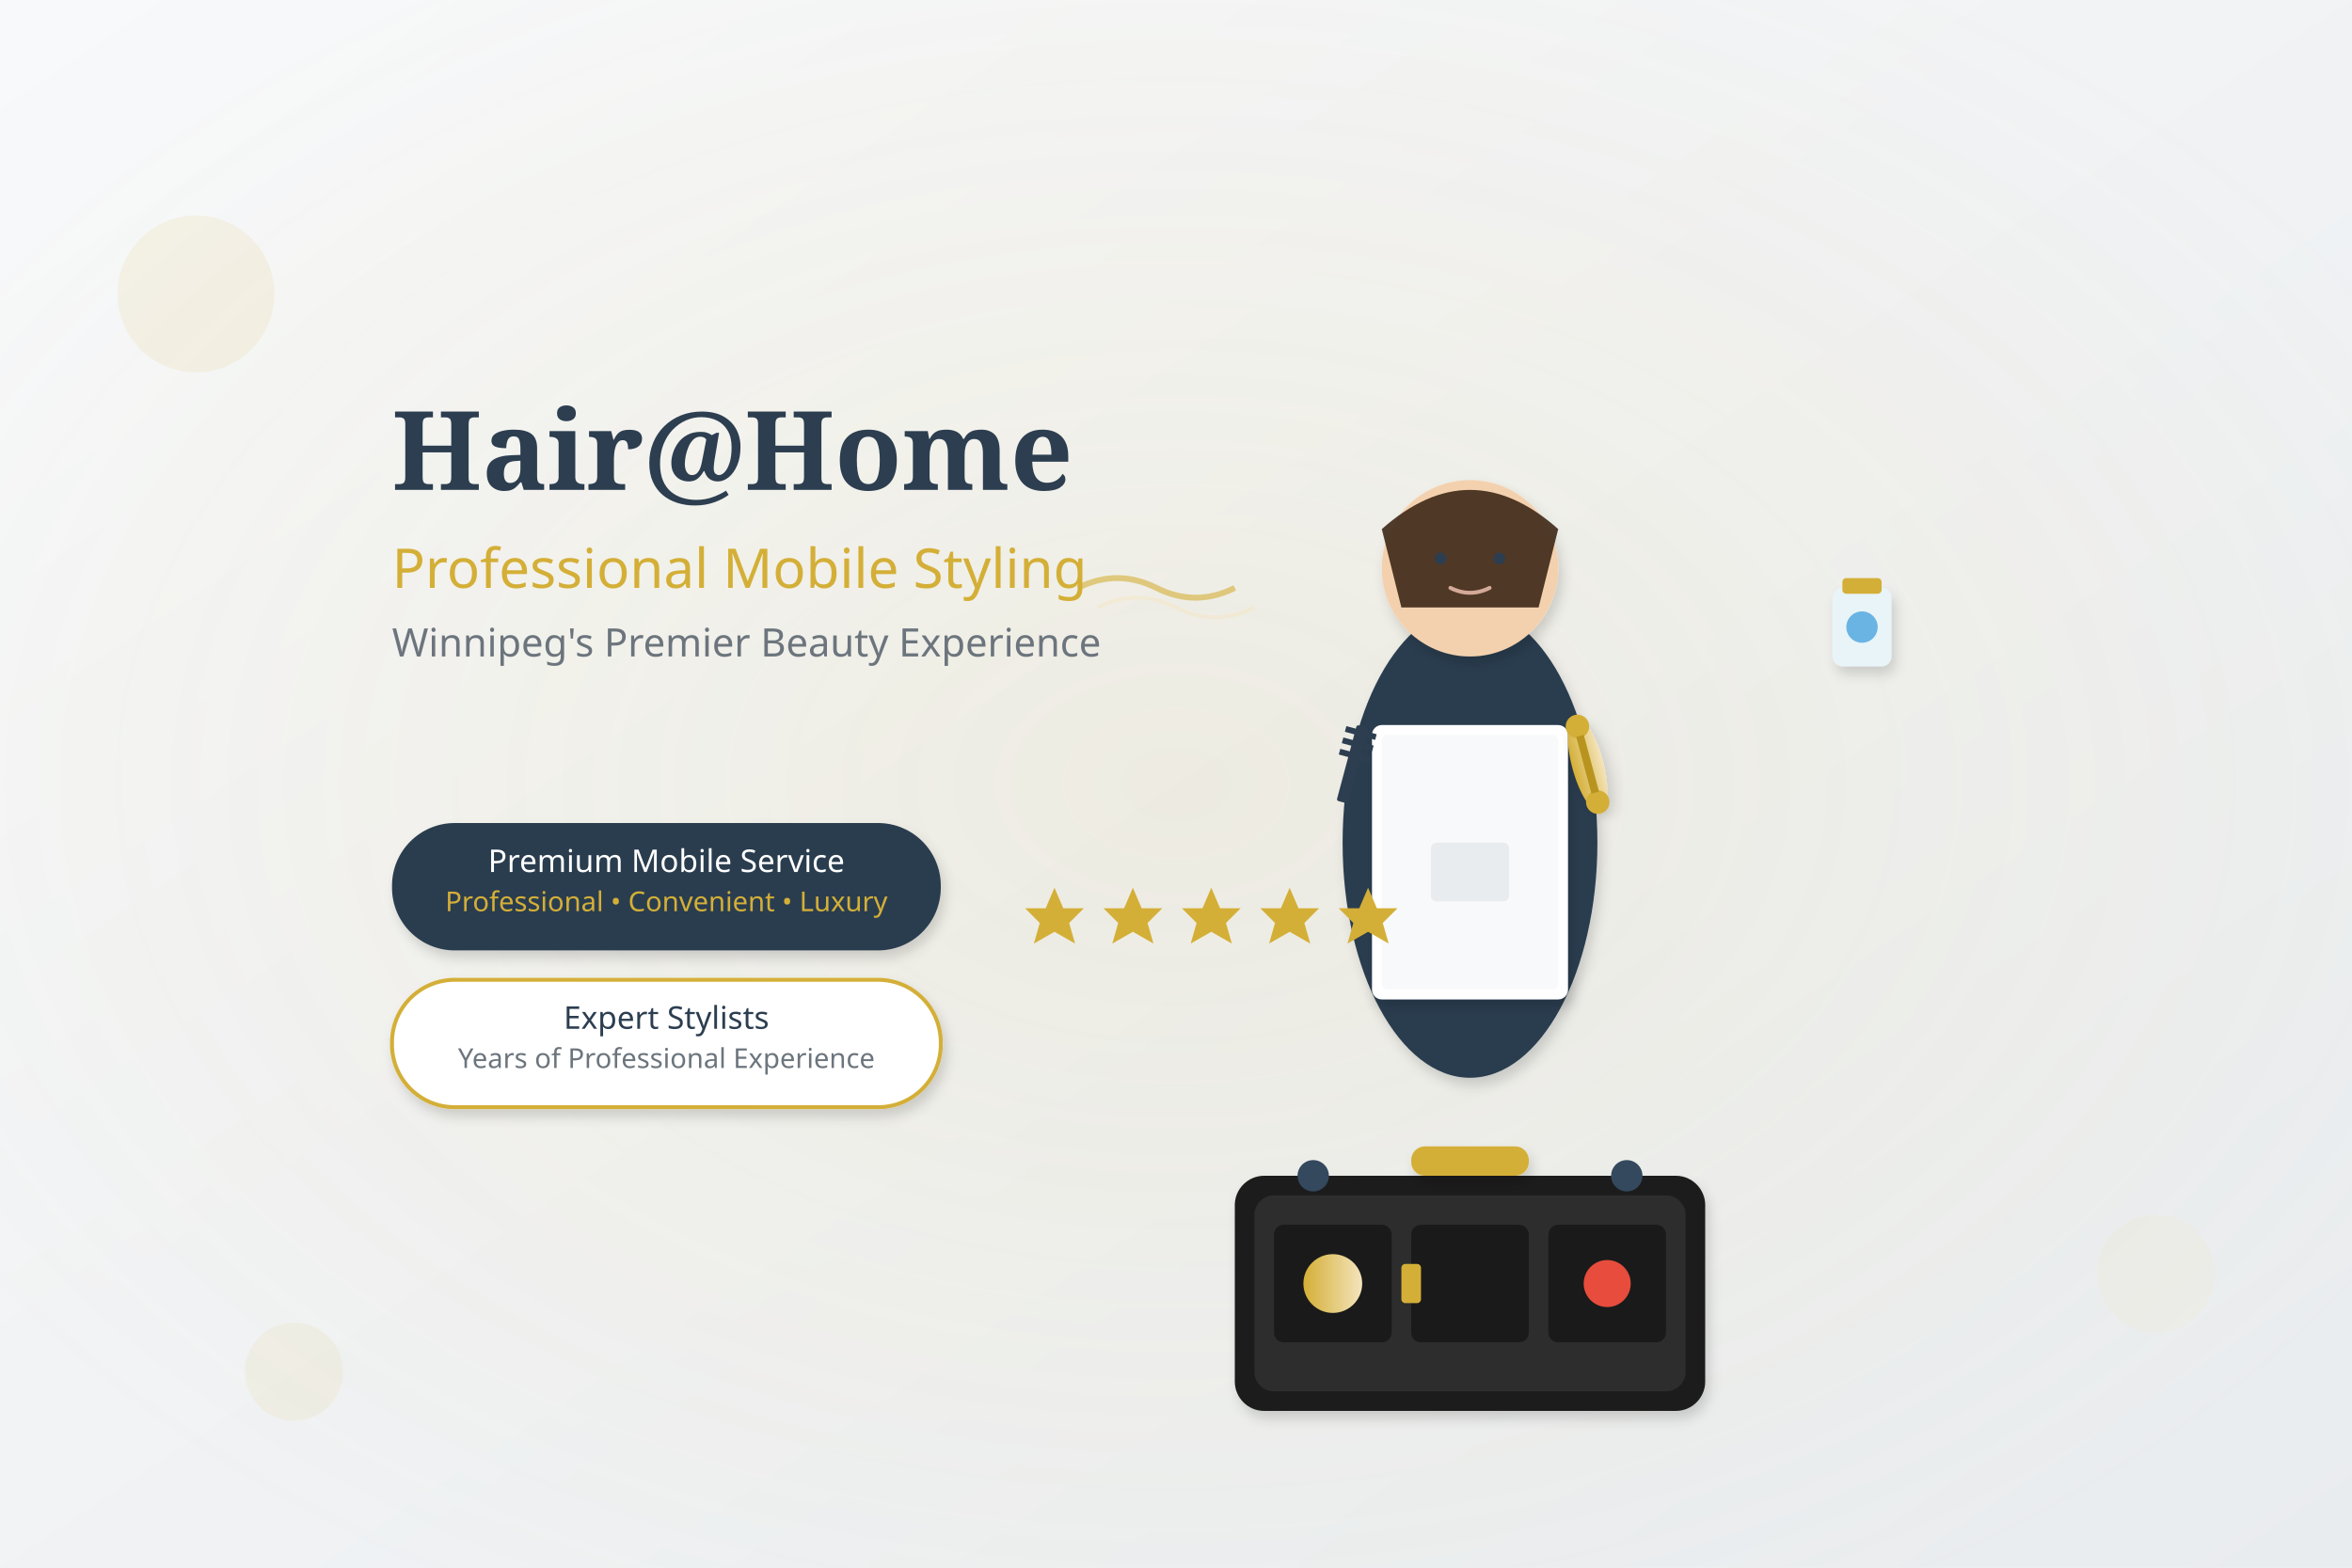
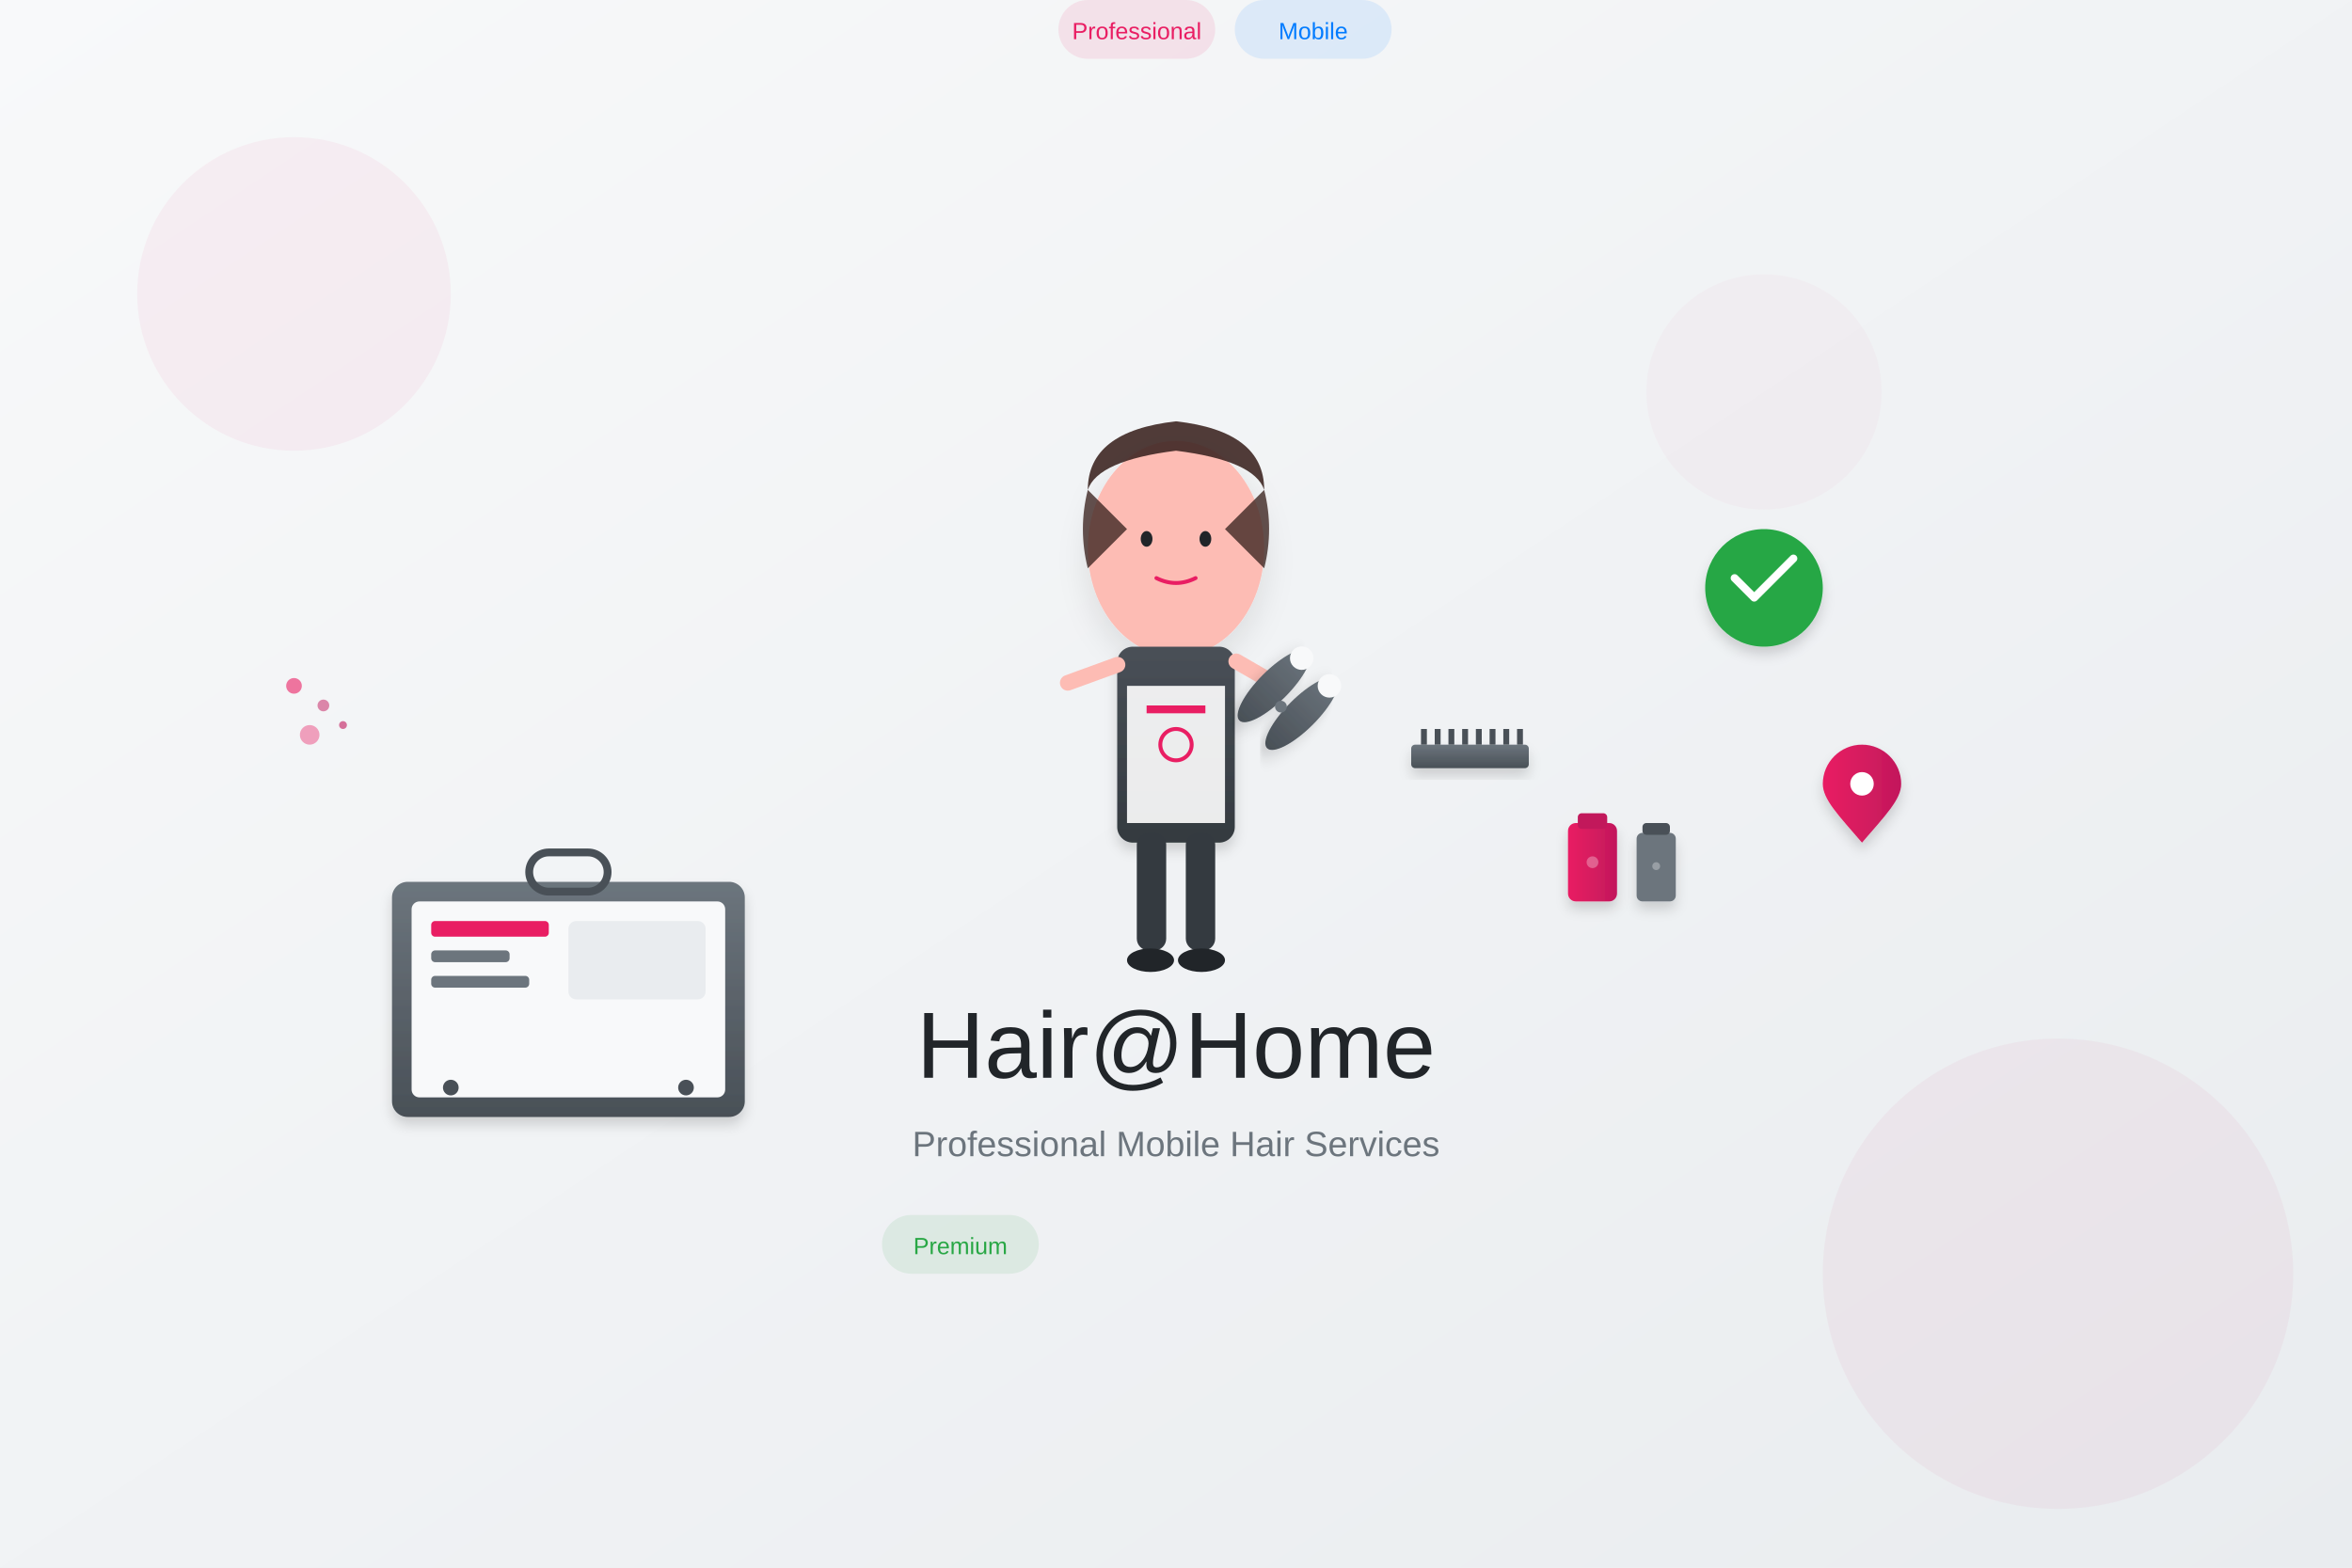
- <svg xmlns="http://www.w3.org/2000/svg" width="1200" height="800" viewBox="0 0 1200 800">
+ <svg xmlns="http://www.w3.org/2000/svg" viewBox="0 0 1200 800">
  <defs>
    <linearGradient id="bgGradient" x1="0%" y1="0%" x2="100%" y2="100%">
      <stop offset="0%" style="stop-color:#f8f9fa;stop-opacity:1" />
      <stop offset="100%" style="stop-color:#e9ecef;stop-opacity:1" />
    </linearGradient>
+     <linearGradient id="stylistGradient" x1="0%" y1="0%" x2="0%" y2="100%">
+       <stop offset="0%" style="stop-color:#495057;stop-opacity:1" />
+       <stop offset="100%" style="stop-color:#343a40;stop-opacity:1" />
+     </linearGradient>
    <linearGradient id="accentGradient" x1="0%" y1="0%" x2="100%" y2="0%">
-       <stop offset="0%" style="stop-color:#d4af37;stop-opacity:1" />
-       <stop offset="100%" style="stop-color:#f4e4bc;stop-opacity:1" />
+       <stop offset="0%" style="stop-color:#e91e63;stop-opacity:1" />
+       <stop offset="100%" style="stop-color:#c2185b;stop-opacity:1" />
    </linearGradient>
-     <radialGradient id="glowEffect" cx="50%" cy="50%" r="60%">
-       <stop offset="0%" style="stop-color:rgba(212, 175, 55, 0.1);stop-opacity:1" />
-       <stop offset="100%" style="stop-color:rgba(212, 175, 55, 0);stop-opacity:0" />
-     </radialGradient>
+     <linearGradient id="toolGradient" x1="0%" y1="0%" x2="0%" y2="100%">
+       <stop offset="0%" style="stop-color:#6c757d;stop-opacity:1" />
+       <stop offset="100%" style="stop-color:#495057;stop-opacity:1" />
+     </linearGradient>
    <filter id="shadow" x="-50%" y="-50%" width="200%" height="200%">
      <feGaussianBlur in="SourceAlpha" stdDeviation="3" />
-       <feOffset dx="2" dy="4" result="offsetblur" />
+       <feOffset dx="0" dy="4" result="offsetblur" />
      <feFlood flood-color="#000000" flood-opacity="0.15" />
+       <feComposite in2="offsetblur" operator="in" />
+       <feMerge>
+         <feMergeNode />
+         <feMergeNode in="SourceGraphic" />
+       </feMerge>
+     </filter>
+     <filter id="softShadow" x="-50%" y="-50%" width="200%" height="200%">
+       <feGaussianBlur in="SourceAlpha" stdDeviation="8" />
+       <feOffset dx="0" dy="6" result="offsetblur" />
+       <feFlood flood-color="#000000" flood-opacity="0.1" />
      <feComposite in2="offsetblur" operator="in" />
      <feMerge>
        <feMergeNode />
        <feMergeNode in="SourceGraphic" />
      </feMerge>
    </filter>
  </defs>
  <rect width="1200" height="800" fill="url(#bgGradient)" />
-   <rect width="1200" height="800" fill="url(#glowEffect)" />
-   <g transform="translate(750, 400)">
-     <g transform="translate(0, -50)">
-       <ellipse cx="0" cy="80" rx="65" ry="120" fill="#2c3e50" filter="url(#shadow)" />
-       <circle cx="0" cy="-60" r="45" fill="#f4d1ae" filter="url(#shadow)" />
-       <path d="M-45 -80 Q0 -120, 45 -80 Q40 -60, 35 -40 L-35 -40 Q-40 -60, -45 -80" fill="#3d2817" opacity="0.9" />
-       <circle cx="-15" cy="-65" r="3" fill="#2c3e50" />
-       <circle cx="15" cy="-65" r="3" fill="#2c3e50" />
-       <path d="M-10 -50 Q0 -45, 10 -50" stroke="#d4a998" stroke-width="2" fill="none" stroke-linecap="round" />
-       <rect x="-50" y="20" width="100" height="140" rx="5" fill="#ffffff" filter="url(#shadow)" />
-       <rect x="-45" y="25" width="90" height="130" rx="3" fill="#f8f9fa" />
-       <rect x="-20" y="80" width="40" height="30" rx="3" fill="#e9ecef" />
-       <g transform="translate(60, 40) rotate(-15)">
-         <ellipse cx="0" cy="0" rx="8" ry="25" fill="url(#accentGradient)" filter="url(#shadow)" />
-         <circle cx="0" cy="-20" r="6" fill="#d4af37" />
-         <circle cx="0" cy="20" r="6" fill="#d4af37" />
-         <rect x="-2" y="-15" width="4" height="30" fill="#b8941f" />
-       </g>
-       <g transform="translate(-60, 40) rotate(15)">
-         <rect x="-3" y="-20" width="6" height="40" fill="#2c3e50" rx="1" />
-         <rect x="-8" y="-18" width="16" height="3" fill="#2c3e50" />
-         <rect x="-8" y="-12" width="16" height="3" fill="#2c3e50" />
-         <rect x="-8" y="-6" width="16" height="3" fill="#2c3e50" />
-       </g>
-     </g>
-     <g transform="translate(0, 200)">
-       <rect x="-120" y="0" width="240" height="120" rx="15" fill="#1a1a1a" filter="url(#shadow)" />
-       <rect x="-110" y="10" width="220" height="100" rx="10" fill="#2d2d2d" />
-       <rect x="-30" y="-15" width="60" height="15" rx="7" fill="#d4af37" filter="url(#shadow)" />
-       <rect x="-100" y="25" width="60" height="60" rx="5" fill="#1a1a1a" />
-       <rect x="-30" y="25" width="60" height="60" rx="5" fill="#1a1a1a" />
-       <rect x="40" y="25" width="60" height="60" rx="5" fill="#1a1a1a" />
-       <circle cx="-70" cy="55" r="15" fill="url(#accentGradient)" />
-       <rect x="-35" y="45" width="10" height="20" fill="#d4af37" rx="2" />
-       <circle cx="70" cy="55" r="12" fill="#e74c3c" />
-       <circle cx="-80" y="115" r="8" fill="#34495e" />
-       <circle cx="80" y="115" r="8" fill="#34495e" />
-     </g>
-     <g transform="translate(-200, -100)">
-       <path d="M0 0 Q20 -10, 40 0 T80 0" stroke="#d4af37" stroke-width="3" fill="none" opacity="0.6" />
-       <path d="M10 10 Q30 0, 50 10 T90 10" stroke="#f4e4bc" stroke-width="2" fill="none" opacity="0.4" />
-     </g>
-     <g transform="translate(200, -80)">
-       <rect x="-15" y="-20" width="30" height="40" rx="5" fill="#e8f4f8" filter="url(#shadow)" />
-       <rect x="-10" y="-25" width="20" height="8" rx="2" fill="#d4af37" />
-       <circle cx="0" cy="0" r="8" fill="#3498db" opacity="0.7" />
-     </g>
+   <circle cx="150" cy="150" r="80" fill="#e91e63" opacity="0.05" />
+   <circle cx="1050" cy="650" r="120" fill="#c2185b" opacity="0.05" />
+   <circle cx="900" cy="200" r="60" fill="#e91e63" opacity="0.03" />
+   <g transform="translate(200, 450)">
+     <rect x="0" y="0" width="180" height="120" rx="8" fill="url(#toolGradient)" filter="url(#shadow)" />
+     <rect x="10" y="10" width="160" height="100" rx="4" fill="#f8f9fa" />
+     <rect x="20" y="20" width="60" height="8" rx="2" fill="#e91e63" />
+     <rect x="20" y="35" width="40" height="6" rx="2" fill="#6c757d" />
+     <rect x="20" y="48" width="50" height="6" rx="2" fill="#6c757d" />
+     <rect x="90" y="20" width="70" height="40" rx="4" fill="#e9ecef" />
+     <circle cx="30" cy="105" r="4" fill="#495057" />
+     <circle cx="150" cy="105" r="4" fill="#495057" />
+     <rect x="70" y="-15" width="40" height="20" rx="10" fill="none" stroke="#495057" stroke-width="4" />
  </g>
-   <g transform="translate(200, 250)">
-     <text x="0" y="0" font-family="Playfair Display, serif" font-size="56" font-weight="700" fill="#2c3e50">Hair@Home</text>
-     <text x="0" y="50" font-family="Poppins, sans-serif" font-size="28" font-weight="400" fill="#d4af37">Professional Mobile Styling</text>
-     <text x="0" y="85" font-family="Poppins, sans-serif" font-size="20" font-weight="300" fill="#6c757d">Winnipeg's Premier Beauty Experience</text>
+   <g transform="translate(500, 200)">
+     <ellipse cx="100" cy="80" rx="45" ry="55" fill="#fdbcb4" filter="url(#softShadow)" />
+     <path d="M 55 50 Q 55 20, 100 15 Q 145 20, 145 50 Q 140 35, 100 30 Q 60 35, 55 50" fill="#3e2723" opacity="0.9" />
+     <path d="M 55 50 Q 50 70, 55 90 Q 60 85, 65 80 Q 70 75, 75 70" fill="#3e2723" opacity="0.8" />
+     <path d="M 145 50 Q 150 70, 145 90 Q 140 85, 135 80 Q 130 75, 125 70" fill="#3e2723" opacity="0.8" />
+     <ellipse cx="85" cy="75" rx="3" ry="4" fill="#212529" />
+     <ellipse cx="115" cy="75" rx="3" ry="4" fill="#212529" />
+     <path d="M 90 95 Q 100 100, 110 95" fill="none" stroke="#e91e63" stroke-width="2" stroke-linecap="round" />
+     <rect x="70" y="130" width="60" height="100" rx="8" fill="url(#stylistGradient)" filter="url(#shadow)" />
+     <rect x="40" y="140" width="35" height="8" rx="4" fill="#fdbcb4" transform="rotate(-20 57 144)" />
+     <rect x="125" y="140" width="35" height="8" rx="4" fill="#fdbcb4" transform="rotate(30 142 144)" />
+     <path d="M 75 150 L 75 220 L 125 220 L 125 150 Z" fill="#ffffff" opacity="0.9" />
+     <rect x="85" y="160" width="30" height="4" fill="#e91e63" />
+     <circle cx="100" cy="180" r="8" fill="none" stroke="#e91e63" stroke-width="2" />
+     <rect x="80" y="225" width="15" height="60" rx="6" fill="#343a40" />
+     <rect x="105" y="225" width="15" height="60" rx="6" fill="#343a40" />
+     <ellipse cx="87" cy="290" rx="12" ry="6" fill="#212529" />
+     <ellipse cx="113" cy="290" rx="12" ry="6" fill="#212529" />
  </g>
-   <g transform="translate(200, 420)">
-     <rect x="0" y="0" width="280" height="65" rx="32" fill="#2c3e50" filter="url(#shadow)" />
-     <text x="140" y="25" text-anchor="middle" font-family="Poppins, sans-serif" font-size="16" font-weight="500" fill="#ffffff">Premium Mobile Service</text>
-     <text x="140" y="45" text-anchor="middle" font-family="Poppins, sans-serif" font-size="14" font-weight="300" fill="#d4af37">Professional • Convenient • Luxury</text>
+   <g transform="translate(650, 350) rotate(45)">
+     <ellipse cx="0" cy="0" rx="8" ry="25" fill="url(#toolGradient)" filter="url(#shadow)" />
+     <ellipse cx="20" cy="0" rx="8" ry="25" fill="url(#toolGradient)" filter="url(#shadow)" />
+     <circle cx="0" cy="-20" r="6" fill="#f8f9fa" />
+     <circle cx="20" cy="-20" r="6" fill="#f8f9fa" />
+     <circle cx="10" cy="5" r="3" fill="#6c757d" />
  </g>
-   <g transform="translate(200, 500)">
-     <rect x="0" y="0" width="280" height="65" rx="32" fill="#ffffff" stroke="#d4af37" stroke-width="2" filter="url(#shadow)" />
-     <text x="140" y="25" text-anchor="middle" font-family="Poppins, sans-serif" font-size="16" font-weight="500" fill="#2c3e50">Expert Stylists</text>
-     <text x="140" y="45" text-anchor="middle" font-family="Poppins, sans-serif" font-size="14" font-weight="300" fill="#6c757d">Years of Professional Experience</text>
+   <g transform="translate(720, 380)">
+     <rect x="0" y="0" width="60" height="12" rx="2" fill="url(#toolGradient)" filter="url(#shadow)" />
+     <rect x="5" y="-8" width="3" height="8" fill="#495057" />
+     <rect x="12" y="-8" width="3" height="8" fill="#495057" />
+     <rect x="19" y="-8" width="3" height="8" fill="#495057" />
+     <rect x="26" y="-8" width="3" height="8" fill="#495057" />
+     <rect x="33" y="-8" width="3" height="8" fill="#495057" />
+     <rect x="40" y="-8" width="3" height="8" fill="#495057" />
+     <rect x="47" y="-8" width="3" height="8" fill="#495057" />
+     <rect x="54" y="-8" width="3" height="8" fill="#495057" />
  </g>
-   <circle cx="100" cy="150" r="40" fill="#d4af37" opacity="0.1" />
-   <circle cx="1100" cy="650" r="30" fill="#f4e4bc" opacity="0.15" />
-   <circle cx="150" cy="700" r="25" fill="#d4af37" opacity="0.08" />
-   <g transform="translate(520, 450)">
-     <g transform="translate(0, 0)">
-       <path d="M12 2 L15 9 L22 9 L17 14 L19 21 L12 17 L5 21 L7 14 L2 9 L9 9 Z" fill="#d4af37" transform="scale(1.5)" />
-     </g>
-     <g transform="translate(40, 0)">
-       <path d="M12 2 L15 9 L22 9 L17 14 L19 21 L12 17 L5 21 L7 14 L2 9 L9 9 Z" fill="#d4af37" transform="scale(1.5)" />
-     </g>
-     <g transform="translate(80, 0)">
-       <path d="M12 2 L15 9 L22 9 L17 14 L19 21 L12 17 L5 21 L7 14 L2 9 L9 9 Z" fill="#d4af37" transform="scale(1.5)" />
-     </g>
-     <g transform="translate(120, 0)">
-       <path d="M12 2 L15 9 L22 9 L17 14 L19 21 L12 17 L5 21 L7 14 L2 9 L9 9 Z" fill="#d4af37" transform="scale(1.5)" />
-     </g>
-     <g transform="translate(160, 0)">
-       <path d="M12 2 L15 9 L22 9 L17 14 L19 21 L12 17 L5 21 L7 14 L2 9 L9 9 Z" fill="#d4af37" transform="scale(1.5)" />
-     </g>
+   <g transform="translate(800, 420)">
+     <rect x="0" y="0" width="25" height="40" rx="4" fill="url(#accentGradient)" filter="url(#shadow)" />
+     <rect x="5" y="-5" width="15" height="8" rx="2" fill="#c2185b" />
+     <circle cx="12.5" cy="20" r="3" fill="#ffffff" opacity="0.3" />
+     <rect x="35" y="5" width="20" height="35" rx="3" fill="#6c757d" filter="url(#shadow)" />
+     <rect x="38" y="0" width="14" height="6" rx="2" fill="#495057" />
+     <circle cx="45" cy="22" r="2" fill="#ffffff" opacity="0.3" />
+   </g>
+   <g transform="translate(900, 300)">
+     <circle cx="0" cy="0" r="30" fill="#28a745" filter="url(#shadow)" />
+     <path d="M -15 -5 L -5 5 L 15 -15" fill="none" stroke="#ffffff" stroke-width="4" stroke-linecap="round" stroke-linejoin="round" />
+   </g>
+   <g transform="translate(950, 400)">
+     <path d="M 0 -20 C -11 -20, -20 -11, -20 0 C -20 8, -12 16, 0 30 C 12 16, 20 8, 20 0 C 20 -11, 11 -20, 0 -20 Z" fill="url(#accentGradient)" filter="url(#shadow)" />
+     <circle cx="0" cy="0" r="6" fill="#ffffff" />
+   </g>
+   <g transform="translate(150, 350)">
+     <circle cx="0" cy="0" r="4" fill="#e91e63" opacity="0.6" />
+     <circle cx="15" cy="10" r="3" fill="#c2185b" opacity="0.5" />
+     <circle cx="8" cy="25" r="5" fill="#e91e63" opacity="0.4" />
+     <circle cx="25" cy="20" r="2" fill="#c2185b" opacity="0.6" />
+   </g>
+   <text x="600" y="550" font-family="Arial, sans-serif" font-size="48" font-weight="300" fill="#212529" text-anchor="middle">Hair@Home</text>
+   <text x="600" y="590" font-family="Arial, sans-serif" font-size="18" font-weight="300" fill="#6c757d" text-anchor="middle">Professional Mobile Hair Services</text>
+   <g transform="translate(450, 620)">
+     <rect x="0" y="0" width="80" height="30" rx="15" fill="#28a745" opacity="0.1" />
+     <text x="40" y="20" font-family="Arial, sans-serif" font-size="12" fill="#28a745" text-anchor="middle">Premium</text>
+   </g>
+   <g transform="translate(540" y="620)">
+     <rect x="0" y="0" width="80" height="30" rx="15" fill="#e91e63" opacity="0.1" />
+     <text x="40" y="20" font-family="Arial, sans-serif" font-size="12" fill="#e91e63" text-anchor="middle">Professional</text>
+   </g>
+   <g transform="translate(630" y="620)">
+     <rect x="0" y="0" width="80" height="30" rx="15" fill="#007bff" opacity="0.1" />
+     <text x="40" y="20" font-family="Arial, sans-serif" font-size="12" fill="#007bff" text-anchor="middle">Mobile</text>
  </g>
</svg>
